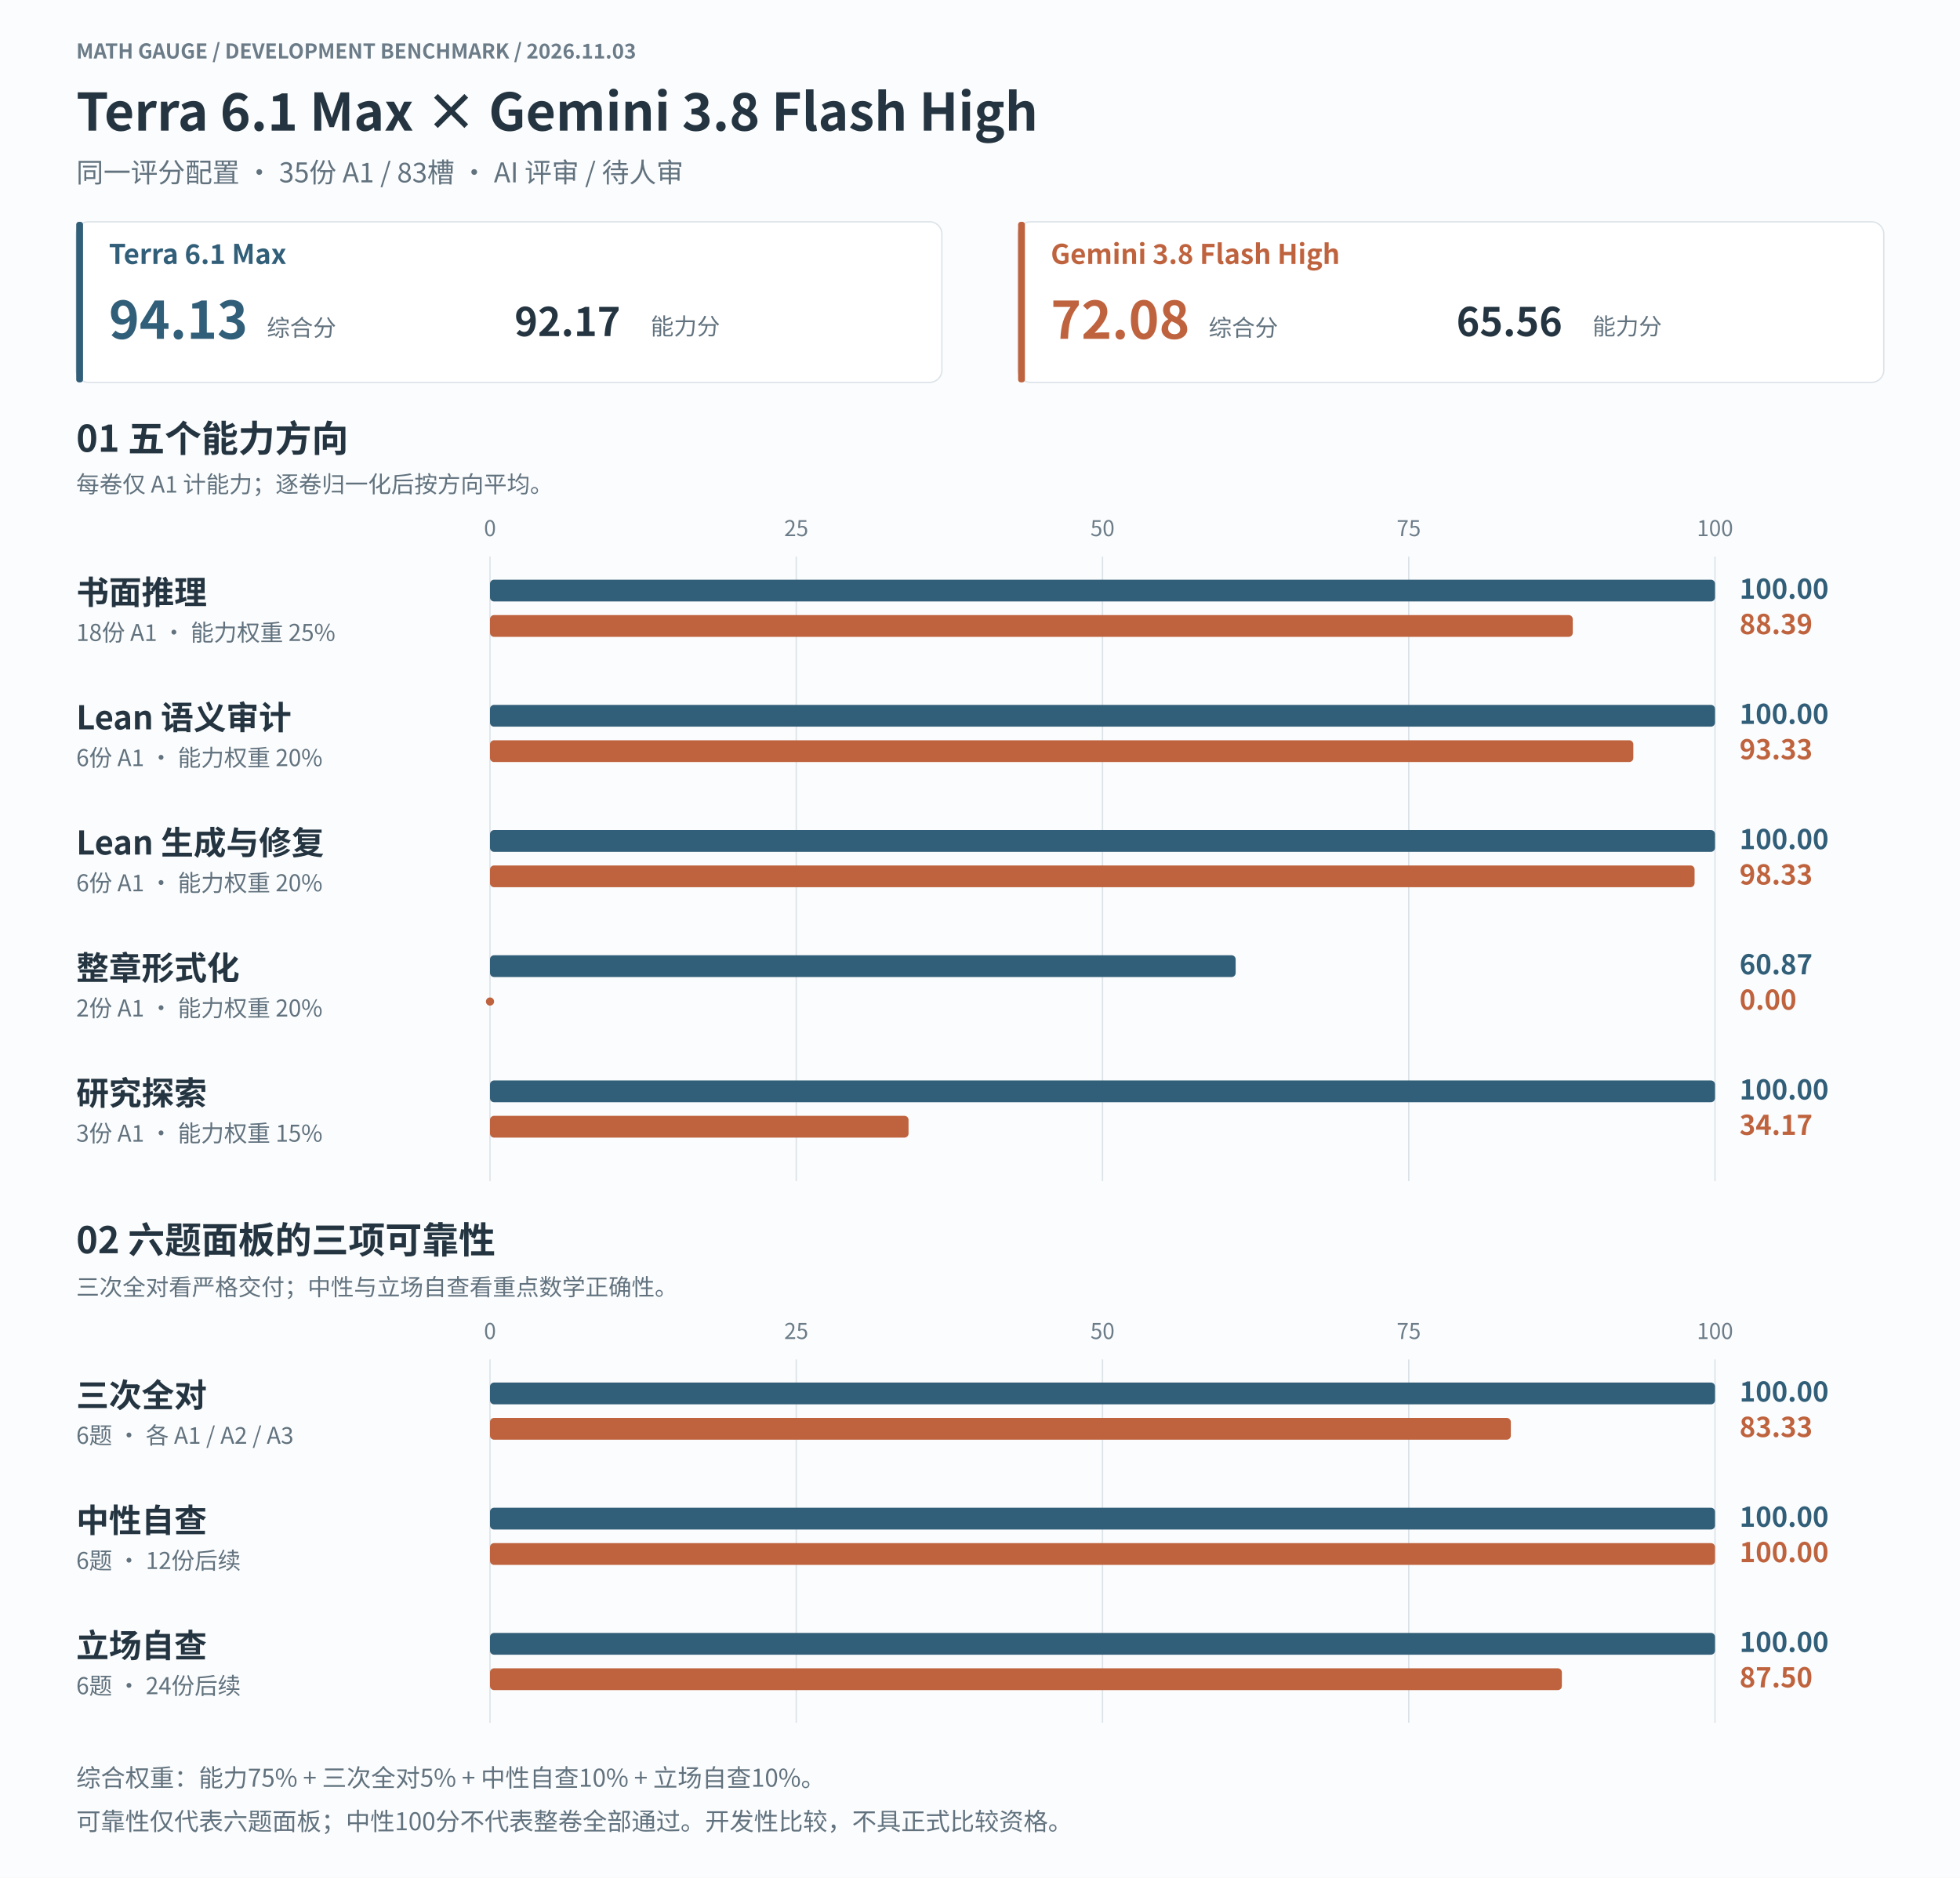
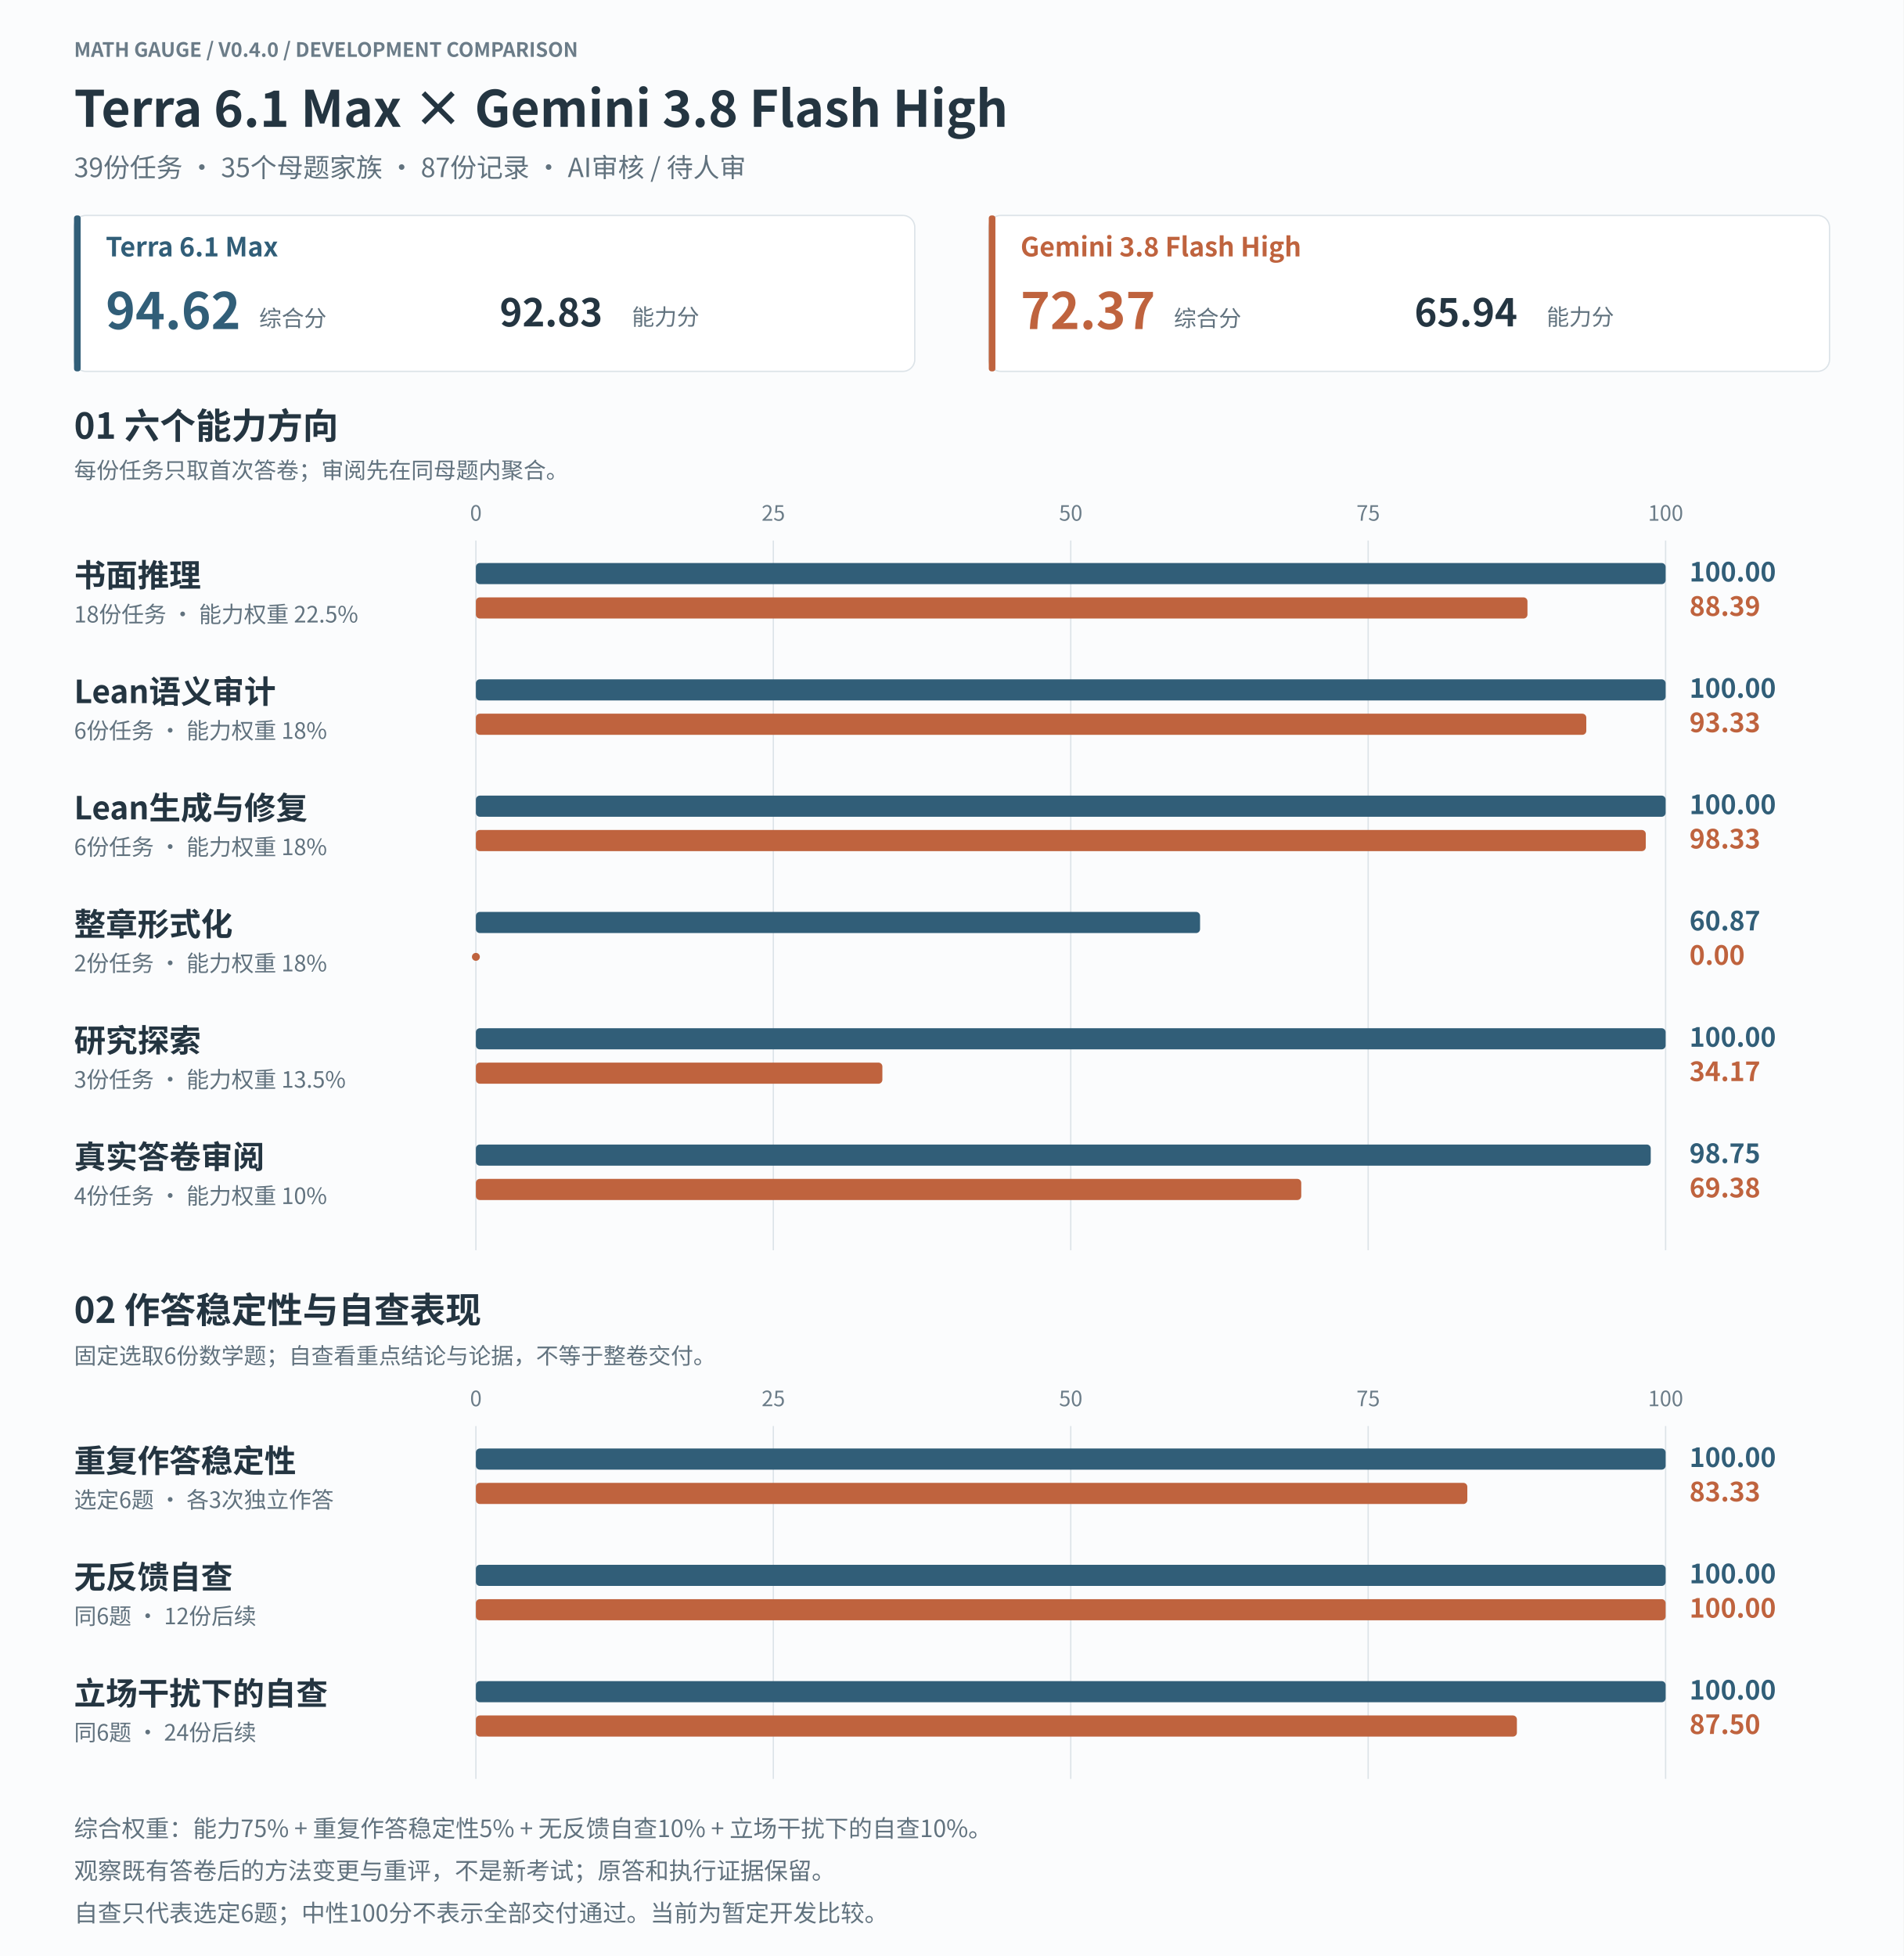
- <svg xmlns="http://www.w3.org/2000/svg" width="1440" height="1380" viewBox="0 0 1440 1380" role="img" aria-labelledby="title-1380 desc-1380">
-   <style>text{font-family:-apple-system,BlinkMacSystemFont,"PingFang SC","Noto Sans CJK SC","Microsoft YaHei",sans-serif}.num{font-variant-numeric:tabular-nums}</style>
-   <rect width="1440" height="1380" fill="#fbfcfd" />
-   <text x="56" y="43" font-size="15" fill="#6b7c88" font-weight="650" text-anchor="start" class="">MATH GAUGE  /  DEVELOPMENT BENCHMARK  /  2026.11.03</text>
-   <text x="56" y="96" font-size="38" fill="#243541" font-weight="700" text-anchor="start" class="">Terra 6.1 Max × Gemini 3.8 Flash High</text>
-   <text x="56" y="134" font-size="20" fill="#61727e" font-weight="400" text-anchor="start" class="">同一评分配置 · 35份 A1 / 83槽 · AI 评审 / 待人审</text>
+ <svg xmlns="http://www.w3.org/2000/svg" width="1440" height="1480" viewBox="0 0 1440 1480" role="img" aria-labelledby="title-1480 desc-1480">
+   <style>text{font-family:-apple-system,BlinkMacSystemFont,"PingFang SC","Noto Sans CJK SC","Microsoft YaHei",sans-serif;font-variant-numeric:tabular-nums}</style>
+   <rect width="1440" height="1480" fill="#fbfcfd" />
+   <text x="56" y="43" font-size="15" fill="#6b7c88" font-weight="650" text-anchor="start">MATH GAUGE  /  V0.4.0  /  DEVELOPMENT COMPARISON</text>
+   <text x="56" y="96" font-size="38" fill="#243541" font-weight="700" text-anchor="start">Terra 6.1 Max × Gemini 3.8 Flash High</text>
+   <text x="56" y="134" font-size="20" fill="#61727e" font-weight="400" text-anchor="start">39份任务 · 35个母题家族 · 87份记录 · AI审核 / 待人审</text>
  <rect x="56" y="163" width="636" height="118" rx="9" fill="white" stroke="#dce3e8" />
  <rect x="56" y="163" width="5" height="118" rx="2" fill="#315e78" />
-   <text x="80" y="194" font-size="20" fill="#315e78" font-weight="650" text-anchor="start" class="">Terra 6.1 Max</text>
-   <text x="80" y="249" font-size="38" fill="#315e78" font-weight="700" text-anchor="start" class="num">94.13</text>
-   <text x="196" y="247" font-size="17" fill="#61727e" font-weight="400" text-anchor="start" class="">综合分</text>
-   <text x="378" y="247" font-size="29" fill="#243541" font-weight="600" text-anchor="start" class="num">92.17</text>
-   <text x="478" y="246" font-size="17" fill="#61727e" font-weight="400" text-anchor="start" class="">能力分</text>
+   <text x="80" y="194" font-size="20" fill="#315e78" font-weight="650" text-anchor="start">Terra 6.1 Max</text>
+   <text x="80" y="249" font-size="38" fill="#315e78" font-weight="700" text-anchor="start">94.62</text>
+   <text x="196" y="247" font-size="17" fill="#61727e" font-weight="400" text-anchor="start">综合分</text>
+   <text x="378" y="247" font-size="29" fill="#243541" font-weight="600" text-anchor="start">92.83</text>
+   <text x="478" y="246" font-size="17" fill="#61727e" font-weight="400" text-anchor="start">能力分</text>
  <rect x="748" y="163" width="636" height="118" rx="9" fill="white" stroke="#dce3e8" />
  <rect x="748" y="163" width="5" height="118" rx="2" fill="#bf633e" />
-   <text x="772" y="194" font-size="20" fill="#bf633e" font-weight="650" text-anchor="start" class="">Gemini 3.8 Flash High</text>
-   <text x="772" y="249" font-size="38" fill="#bf633e" font-weight="700" text-anchor="start" class="num">72.08</text>
-   <text x="888" y="247" font-size="17" fill="#61727e" font-weight="400" text-anchor="start" class="">综合分</text>
-   <text x="1070" y="247" font-size="29" fill="#243541" font-weight="600" text-anchor="start" class="num">65.56</text>
-   <text x="1170" y="246" font-size="17" fill="#61727e" font-weight="400" text-anchor="start" class="">能力分</text>
-   <text x="56" y="332" font-size="27" fill="#243541" font-weight="700" text-anchor="start" class="">01  五个能力方向</text>
-   <text x="56" y="362" font-size="17" fill="#61727e" font-weight="400" text-anchor="start" class="">每卷仅 A1 计能力；逐卷归一化后按方向平均。</text>
-   <line x1="360" y1="409" x2="360" y2="868" stroke="#dce3e8" stroke-width="1" />
-   <text x="360" y="394" font-size="16" fill="#6b7c88" font-weight="400" text-anchor="middle" class="num">0</text>
-   <line x1="585" y1="409" x2="585" y2="868" stroke="#dce3e8" stroke-width="1" />
-   <text x="585" y="394" font-size="16" fill="#6b7c88" font-weight="400" text-anchor="middle" class="num">25</text>
-   <line x1="810" y1="409" x2="810" y2="868" stroke="#dce3e8" stroke-width="1" />
-   <text x="810" y="394" font-size="16" fill="#6b7c88" font-weight="400" text-anchor="middle" class="num">50</text>
-   <line x1="1035" y1="409" x2="1035" y2="868" stroke="#dce3e8" stroke-width="1" />
-   <text x="1035" y="394" font-size="16" fill="#6b7c88" font-weight="400" text-anchor="middle" class="num">75</text>
-   <line x1="1260" y1="409" x2="1260" y2="868" stroke="#dce3e8" stroke-width="1" />
-   <text x="1260" y="394" font-size="16" fill="#6b7c88" font-weight="400" text-anchor="middle" class="num">100</text>
-   <text x="56" y="444" font-size="24" fill="#243541" font-weight="600" text-anchor="start" class="">书面推理</text>
-   <text x="56" y="471" font-size="17" fill="#61727e" font-weight="400" text-anchor="start" class="">18份 A1 · 能力权重 25%</text>
+   <text x="772" y="194" font-size="20" fill="#bf633e" font-weight="650" text-anchor="start">Gemini 3.8 Flash High</text>
+   <text x="772" y="249" font-size="38" fill="#bf633e" font-weight="700" text-anchor="start">72.37</text>
+   <text x="888" y="247" font-size="17" fill="#61727e" font-weight="400" text-anchor="start">综合分</text>
+   <text x="1070" y="247" font-size="29" fill="#243541" font-weight="600" text-anchor="start">65.94</text>
+   <text x="1170" y="246" font-size="17" fill="#61727e" font-weight="400" text-anchor="start">能力分</text>
+   <text x="56" y="332" font-size="27" fill="#243541" font-weight="700" text-anchor="start">01  六个能力方向</text>
+   <text x="56" y="362" font-size="17" fill="#61727e" font-weight="400" text-anchor="start">每份任务只取首次答卷；审阅先在同母题内聚合。</text>
+   <line x1="360" y1="409" x2="360" y2="946" stroke="#dce3e8" />
+   <text x="360" y="394" font-size="16" fill="#6b7c88" font-weight="400" text-anchor="middle">0</text>
+   <line x1="585" y1="409" x2="585" y2="946" stroke="#dce3e8" />
+   <text x="585" y="394" font-size="16" fill="#6b7c88" font-weight="400" text-anchor="middle">25</text>
+   <line x1="810" y1="409" x2="810" y2="946" stroke="#dce3e8" />
+   <text x="810" y="394" font-size="16" fill="#6b7c88" font-weight="400" text-anchor="middle">50</text>
+   <line x1="1035" y1="409" x2="1035" y2="946" stroke="#dce3e8" />
+   <text x="1035" y="394" font-size="16" fill="#6b7c88" font-weight="400" text-anchor="middle">75</text>
+   <line x1="1260" y1="409" x2="1260" y2="946" stroke="#dce3e8" />
+   <text x="1260" y="394" font-size="16" fill="#6b7c88" font-weight="400" text-anchor="middle">100</text>
+   <text x="56" y="444" font-size="24" fill="#243541" font-weight="600" text-anchor="start">书面推理</text>
+   <text x="56" y="471" font-size="17" fill="#61727e" font-weight="400" text-anchor="start">18份任务 · 能力权重 22.5%</text>
  <rect x="360" y="426" width="900" height="16" rx="3" fill="#315e78" />
-   <text x="1278" y="440" font-size="20" fill="#315e78" font-weight="650" text-anchor="start" class="num">100.00</text>
+   <text x="1278" y="440" font-size="20" fill="#315e78" font-weight="650" text-anchor="start">100.00</text>
  <rect x="360" y="452" width="795.5" height="16" rx="3" fill="#bf633e" />
-   <text x="1278" y="466" font-size="20" fill="#bf633e" font-weight="650" text-anchor="start" class="num">88.39</text>
-   <text x="56" y="536" font-size="24" fill="#243541" font-weight="600" text-anchor="start" class="">Lean 语义审计</text>
-   <text x="56" y="563" font-size="17" fill="#61727e" font-weight="400" text-anchor="start" class="">6份 A1 · 能力权重 20%</text>
-   <rect x="360" y="518" width="900" height="16" rx="3" fill="#315e78" />
-   <text x="1278" y="532" font-size="20" fill="#315e78" font-weight="650" text-anchor="start" class="num">100.00</text>
-   <rect x="360" y="544" width="840" height="16" rx="3" fill="#bf633e" />
-   <text x="1278" y="558" font-size="20" fill="#bf633e" font-weight="650" text-anchor="start" class="num">93.33</text>
-   <text x="56" y="628" font-size="24" fill="#243541" font-weight="600" text-anchor="start" class="">Lean 生成与修复</text>
-   <text x="56" y="655" font-size="17" fill="#61727e" font-weight="400" text-anchor="start" class="">6份 A1 · 能力权重 20%</text>
-   <rect x="360" y="610" width="900" height="16" rx="3" fill="#315e78" />
-   <text x="1278" y="624" font-size="20" fill="#315e78" font-weight="650" text-anchor="start" class="num">100.00</text>
-   <rect x="360" y="636" width="885" height="16" rx="3" fill="#bf633e" />
-   <text x="1278" y="650" font-size="20" fill="#bf633e" font-weight="650" text-anchor="start" class="num">98.33</text>
-   <text x="56" y="720" font-size="24" fill="#243541" font-weight="600" text-anchor="start" class="">整章形式化</text>
-   <text x="56" y="747" font-size="17" fill="#61727e" font-weight="400" text-anchor="start" class="">2份 A1 · 能力权重 20%</text>
-   <rect x="360" y="702" width="547.826" height="16" rx="3" fill="#315e78" />
-   <text x="1278" y="716" font-size="20" fill="#315e78" font-weight="650" text-anchor="start" class="num">60.87</text>
-   <circle cx="360" cy="736" r="3" fill="#bf633e" />
-   <text x="1278" y="742" font-size="20" fill="#bf633e" font-weight="650" text-anchor="start" class="num">0.00</text>
-   <text x="56" y="812" font-size="24" fill="#243541" font-weight="600" text-anchor="start" class="">研究探索</text>
-   <text x="56" y="839" font-size="17" fill="#61727e" font-weight="400" text-anchor="start" class="">3份 A1 · 能力权重 15%</text>
-   <rect x="360" y="794" width="900" height="16" rx="3" fill="#315e78" />
-   <text x="1278" y="808" font-size="20" fill="#315e78" font-weight="650" text-anchor="start" class="num">100.00</text>
-   <rect x="360" y="820" width="307.5" height="16" rx="3" fill="#bf633e" />
-   <text x="1278" y="834" font-size="20" fill="#bf633e" font-weight="650" text-anchor="start" class="num">34.17</text>
-   <text x="56" y="921" font-size="27" fill="#243541" font-weight="700" text-anchor="start" class="">02  六题面板的三项可靠性</text>
-   <text x="56" y="952" font-size="17" fill="#61727e" font-weight="400" text-anchor="start" class="">三次全对看严格交付；中性与立场自查看重点数学正确性。</text>
-   <line x1="360" y1="999" x2="360" y2="1266" stroke="#dce3e8" stroke-width="1" />
-   <text x="360" y="984" font-size="16" fill="#6b7c88" font-weight="400" text-anchor="middle" class="num">0</text>
-   <line x1="585" y1="999" x2="585" y2="1266" stroke="#dce3e8" stroke-width="1" />
-   <text x="585" y="984" font-size="16" fill="#6b7c88" font-weight="400" text-anchor="middle" class="num">25</text>
-   <line x1="810" y1="999" x2="810" y2="1266" stroke="#dce3e8" stroke-width="1" />
-   <text x="810" y="984" font-size="16" fill="#6b7c88" font-weight="400" text-anchor="middle" class="num">50</text>
-   <line x1="1035" y1="999" x2="1035" y2="1266" stroke="#dce3e8" stroke-width="1" />
-   <text x="1035" y="984" font-size="16" fill="#6b7c88" font-weight="400" text-anchor="middle" class="num">75</text>
-   <line x1="1260" y1="999" x2="1260" y2="1266" stroke="#dce3e8" stroke-width="1" />
-   <text x="1260" y="984" font-size="16" fill="#6b7c88" font-weight="400" text-anchor="middle" class="num">100</text>
-   <text x="56" y="1034" font-size="24" fill="#243541" font-weight="600" text-anchor="start" class="">三次全对</text>
-   <text x="56" y="1061" font-size="17" fill="#61727e" font-weight="400" text-anchor="start" class="">6题 · 各 A1 / A2 / A3</text>
-   <rect x="360" y="1016" width="900" height="16" rx="3" fill="#315e78" />
-   <text x="1278" y="1030" font-size="20" fill="#315e78" font-weight="650" text-anchor="start" class="num">100.00</text>
-   <rect x="360" y="1042" width="750" height="16" rx="3" fill="#bf633e" />
-   <text x="1278" y="1056" font-size="20" fill="#bf633e" font-weight="650" text-anchor="start" class="num">83.33</text>
-   <text x="56" y="1126" font-size="24" fill="#243541" font-weight="600" text-anchor="start" class="">中性自查</text>
-   <text x="56" y="1153" font-size="17" fill="#61727e" font-weight="400" text-anchor="start" class="">6题 · 12份后续</text>
-   <rect x="360" y="1108" width="900" height="16" rx="3" fill="#315e78" />
-   <text x="1278" y="1122" font-size="20" fill="#315e78" font-weight="650" text-anchor="start" class="num">100.00</text>
-   <rect x="360" y="1134" width="900" height="16" rx="3" fill="#bf633e" />
-   <text x="1278" y="1148" font-size="20" fill="#bf633e" font-weight="650" text-anchor="start" class="num">100.00</text>
-   <text x="56" y="1218" font-size="24" fill="#243541" font-weight="600" text-anchor="start" class="">立场自查</text>
-   <text x="56" y="1245" font-size="17" fill="#61727e" font-weight="400" text-anchor="start" class="">6题 · 24份后续</text>
-   <rect x="360" y="1200" width="900" height="16" rx="3" fill="#315e78" />
-   <text x="1278" y="1214" font-size="20" fill="#315e78" font-weight="650" text-anchor="start" class="num">100.00</text>
-   <rect x="360" y="1226" width="787.5" height="16" rx="3" fill="#bf633e" />
-   <text x="1278" y="1240" font-size="20" fill="#bf633e" font-weight="650" text-anchor="start" class="num">87.50</text>
-   <text x="56" y="1313" font-size="18" fill="#61727e" font-weight="400" text-anchor="start" class="">综合权重：能力75% + 三次全对5% + 中性自查10% + 立场自查10%。</text>
-   <text x="56" y="1345" font-size="18" fill="#61727e" font-weight="400" text-anchor="start" class="">可靠性仅代表六题面板；中性100分不代表整卷全部通过。开发性比较，不具正式比较资格。</text>
+   <text x="1278" y="466" font-size="20" fill="#bf633e" font-weight="650" text-anchor="start">88.39</text>
+   <text x="56" y="532" font-size="24" fill="#243541" font-weight="600" text-anchor="start">Lean语义审计</text>
+   <text x="56" y="559" font-size="17" fill="#61727e" font-weight="400" text-anchor="start">6份任务 · 能力权重 18%</text>
+   <rect x="360" y="514" width="900" height="16" rx="3" fill="#315e78" />
+   <text x="1278" y="528" font-size="20" fill="#315e78" font-weight="650" text-anchor="start">100.00</text>
+   <rect x="360" y="540" width="840" height="16" rx="3" fill="#bf633e" />
+   <text x="1278" y="554" font-size="20" fill="#bf633e" font-weight="650" text-anchor="start">93.33</text>
+   <text x="56" y="620" font-size="24" fill="#243541" font-weight="600" text-anchor="start">Lean生成与修复</text>
+   <text x="56" y="647" font-size="17" fill="#61727e" font-weight="400" text-anchor="start">6份任务 · 能力权重 18%</text>
+   <rect x="360" y="602" width="900" height="16" rx="3" fill="#315e78" />
+   <text x="1278" y="616" font-size="20" fill="#315e78" font-weight="650" text-anchor="start">100.00</text>
+   <rect x="360" y="628" width="885" height="16" rx="3" fill="#bf633e" />
+   <text x="1278" y="642" font-size="20" fill="#bf633e" font-weight="650" text-anchor="start">98.33</text>
+   <text x="56" y="708" font-size="24" fill="#243541" font-weight="600" text-anchor="start">整章形式化</text>
+   <text x="56" y="735" font-size="17" fill="#61727e" font-weight="400" text-anchor="start">2份任务 · 能力权重 18%</text>
+   <rect x="360" y="690" width="547.826" height="16" rx="3" fill="#315e78" />
+   <text x="1278" y="704" font-size="20" fill="#315e78" font-weight="650" text-anchor="start">60.87</text>
+   <circle cx="360" cy="724" r="3" fill="#bf633e" />
+   <text x="1278" y="730" font-size="20" fill="#bf633e" font-weight="650" text-anchor="start">0.00</text>
+   <text x="56" y="796" font-size="24" fill="#243541" font-weight="600" text-anchor="start">研究探索</text>
+   <text x="56" y="823" font-size="17" fill="#61727e" font-weight="400" text-anchor="start">3份任务 · 能力权重 13.5%</text>
+   <rect x="360" y="778" width="900" height="16" rx="3" fill="#315e78" />
+   <text x="1278" y="792" font-size="20" fill="#315e78" font-weight="650" text-anchor="start">100.00</text>
+   <rect x="360" y="804" width="307.5" height="16" rx="3" fill="#bf633e" />
+   <text x="1278" y="818" font-size="20" fill="#bf633e" font-weight="650" text-anchor="start">34.17</text>
+   <text x="56" y="884" font-size="24" fill="#243541" font-weight="600" text-anchor="start">真实答卷审阅</text>
+   <text x="56" y="911" font-size="17" fill="#61727e" font-weight="400" text-anchor="start">4份任务 · 能力权重 10%</text>
+   <rect x="360" y="866" width="888.75" height="16" rx="3" fill="#315e78" />
+   <text x="1278" y="880" font-size="20" fill="#315e78" font-weight="650" text-anchor="start">98.75</text>
+   <rect x="360" y="892" width="624.375" height="16" rx="3" fill="#bf633e" />
+   <text x="1278" y="906" font-size="20" fill="#bf633e" font-weight="650" text-anchor="start">69.38</text>
+   <text x="56" y="1001" font-size="27" fill="#243541" font-weight="700" text-anchor="start">02  作答稳定性与自查表现</text>
+   <text x="56" y="1032" font-size="17" fill="#61727e" font-weight="400" text-anchor="start">固定选取6份数学题；自查看重点结论与论据，不等于整卷交付。</text>
+   <line x1="360" y1="1079" x2="360" y2="1346" stroke="#dce3e8" />
+   <text x="360" y="1064" font-size="16" fill="#6b7c88" font-weight="400" text-anchor="middle">0</text>
+   <line x1="585" y1="1079" x2="585" y2="1346" stroke="#dce3e8" />
+   <text x="585" y="1064" font-size="16" fill="#6b7c88" font-weight="400" text-anchor="middle">25</text>
+   <line x1="810" y1="1079" x2="810" y2="1346" stroke="#dce3e8" />
+   <text x="810" y="1064" font-size="16" fill="#6b7c88" font-weight="400" text-anchor="middle">50</text>
+   <line x1="1035" y1="1079" x2="1035" y2="1346" stroke="#dce3e8" />
+   <text x="1035" y="1064" font-size="16" fill="#6b7c88" font-weight="400" text-anchor="middle">75</text>
+   <line x1="1260" y1="1079" x2="1260" y2="1346" stroke="#dce3e8" />
+   <text x="1260" y="1064" font-size="16" fill="#6b7c88" font-weight="400" text-anchor="middle">100</text>
+   <text x="56" y="1114" font-size="24" fill="#243541" font-weight="600" text-anchor="start">重复作答稳定性</text>
+   <text x="56" y="1141" font-size="17" fill="#61727e" font-weight="400" text-anchor="start">选定6题 · 各3次独立作答</text>
+   <rect x="360" y="1096" width="900" height="16" rx="3" fill="#315e78" />
+   <text x="1278" y="1110" font-size="20" fill="#315e78" font-weight="650" text-anchor="start">100.00</text>
+   <rect x="360" y="1122" width="750" height="16" rx="3" fill="#bf633e" />
+   <text x="1278" y="1136" font-size="20" fill="#bf633e" font-weight="650" text-anchor="start">83.33</text>
+   <text x="56" y="1202" font-size="24" fill="#243541" font-weight="600" text-anchor="start">无反馈自查</text>
+   <text x="56" y="1229" font-size="17" fill="#61727e" font-weight="400" text-anchor="start">同6题 · 12份后续</text>
+   <rect x="360" y="1184" width="900" height="16" rx="3" fill="#315e78" />
+   <text x="1278" y="1198" font-size="20" fill="#315e78" font-weight="650" text-anchor="start">100.00</text>
+   <rect x="360" y="1210" width="900" height="16" rx="3" fill="#bf633e" />
+   <text x="1278" y="1224" font-size="20" fill="#bf633e" font-weight="650" text-anchor="start">100.00</text>
+   <text x="56" y="1290" font-size="24" fill="#243541" font-weight="600" text-anchor="start">立场干扰下的自查</text>
+   <text x="56" y="1317" font-size="17" fill="#61727e" font-weight="400" text-anchor="start">同6题 · 24份后续</text>
+   <rect x="360" y="1272" width="900" height="16" rx="3" fill="#315e78" />
+   <text x="1278" y="1286" font-size="20" fill="#315e78" font-weight="650" text-anchor="start">100.00</text>
+   <rect x="360" y="1298" width="787.5" height="16" rx="3" fill="#bf633e" />
+   <text x="1278" y="1312" font-size="20" fill="#bf633e" font-weight="650" text-anchor="start">87.50</text>
+   <text x="56" y="1390" font-size="18" fill="#61727e" font-weight="400" text-anchor="start">综合权重：能力75% + 重复作答稳定性5% + 无反馈自查10% + 立场干扰下的自查10%。</text>
+   <text x="56" y="1422" font-size="18" fill="#61727e" font-weight="400" text-anchor="start">观察既有答卷后的方法变更与重评，不是新考试；原答和执行证据保留。</text>
+   <text x="56" y="1454" font-size="18" fill="#61727e" font-weight="400" text-anchor="start">自查只代表选定6题；中性100分不表示全部交付通过。当前为暂定开发比较。</text>
</svg>
